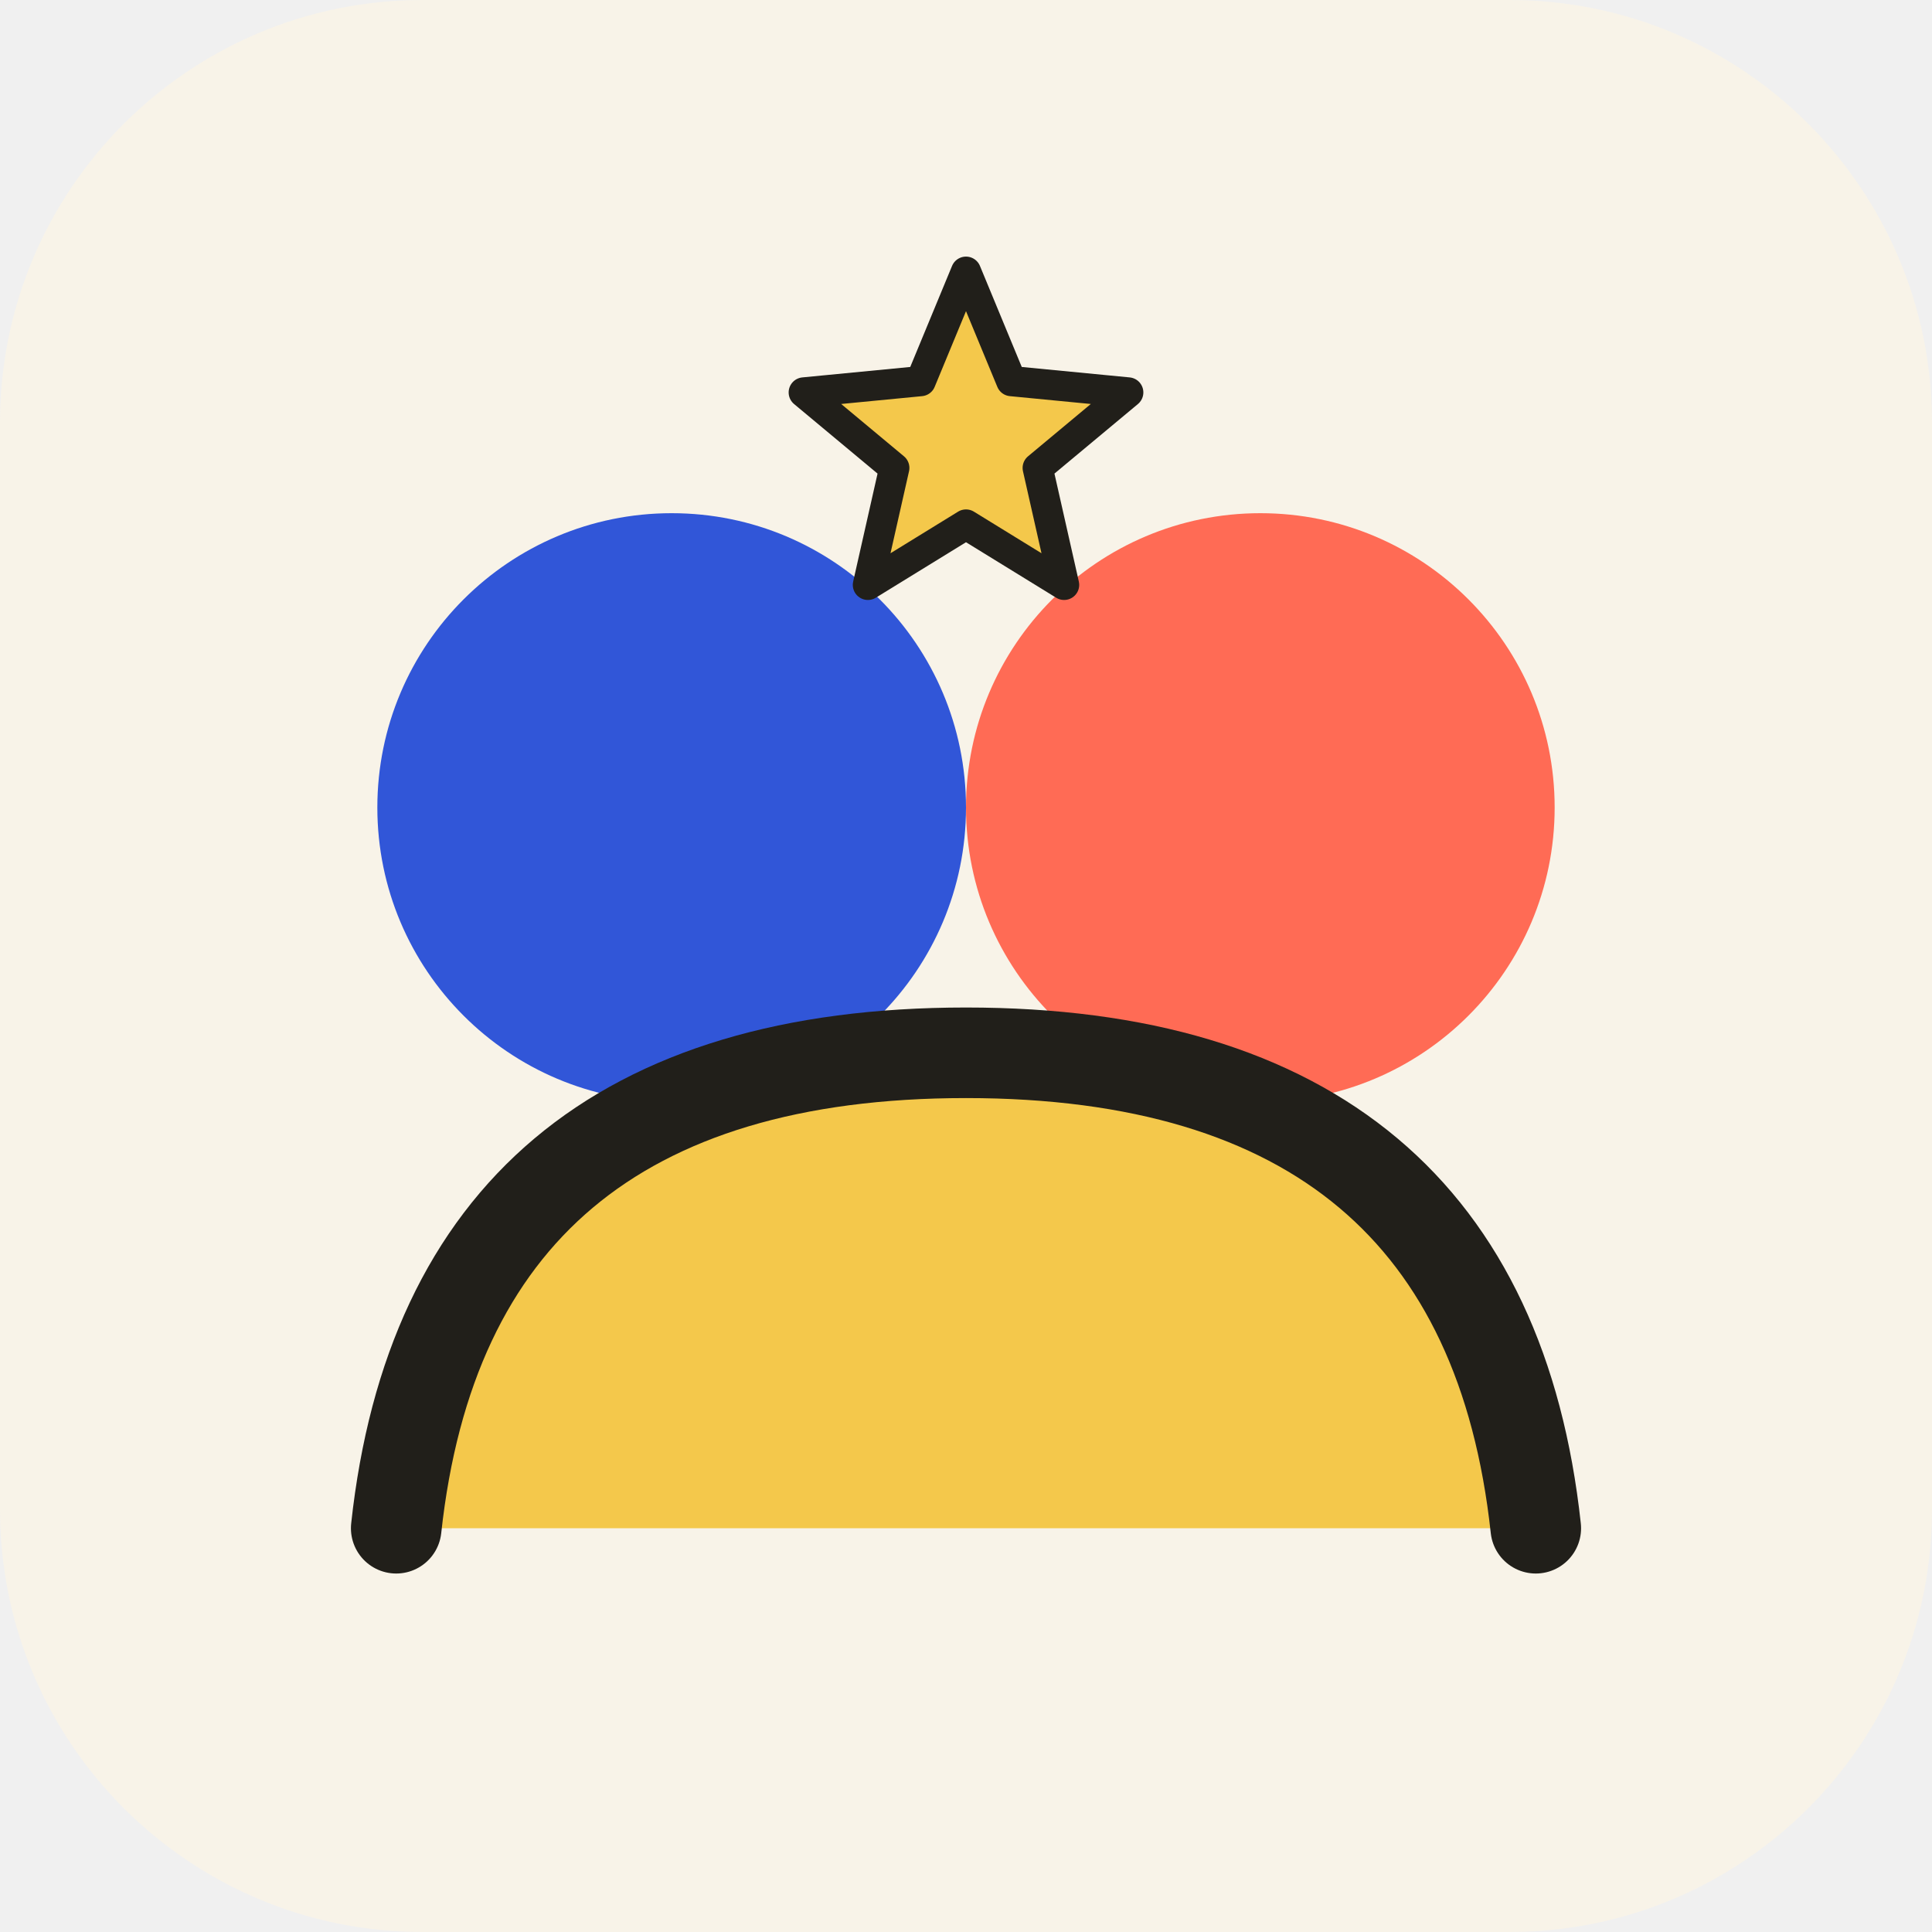
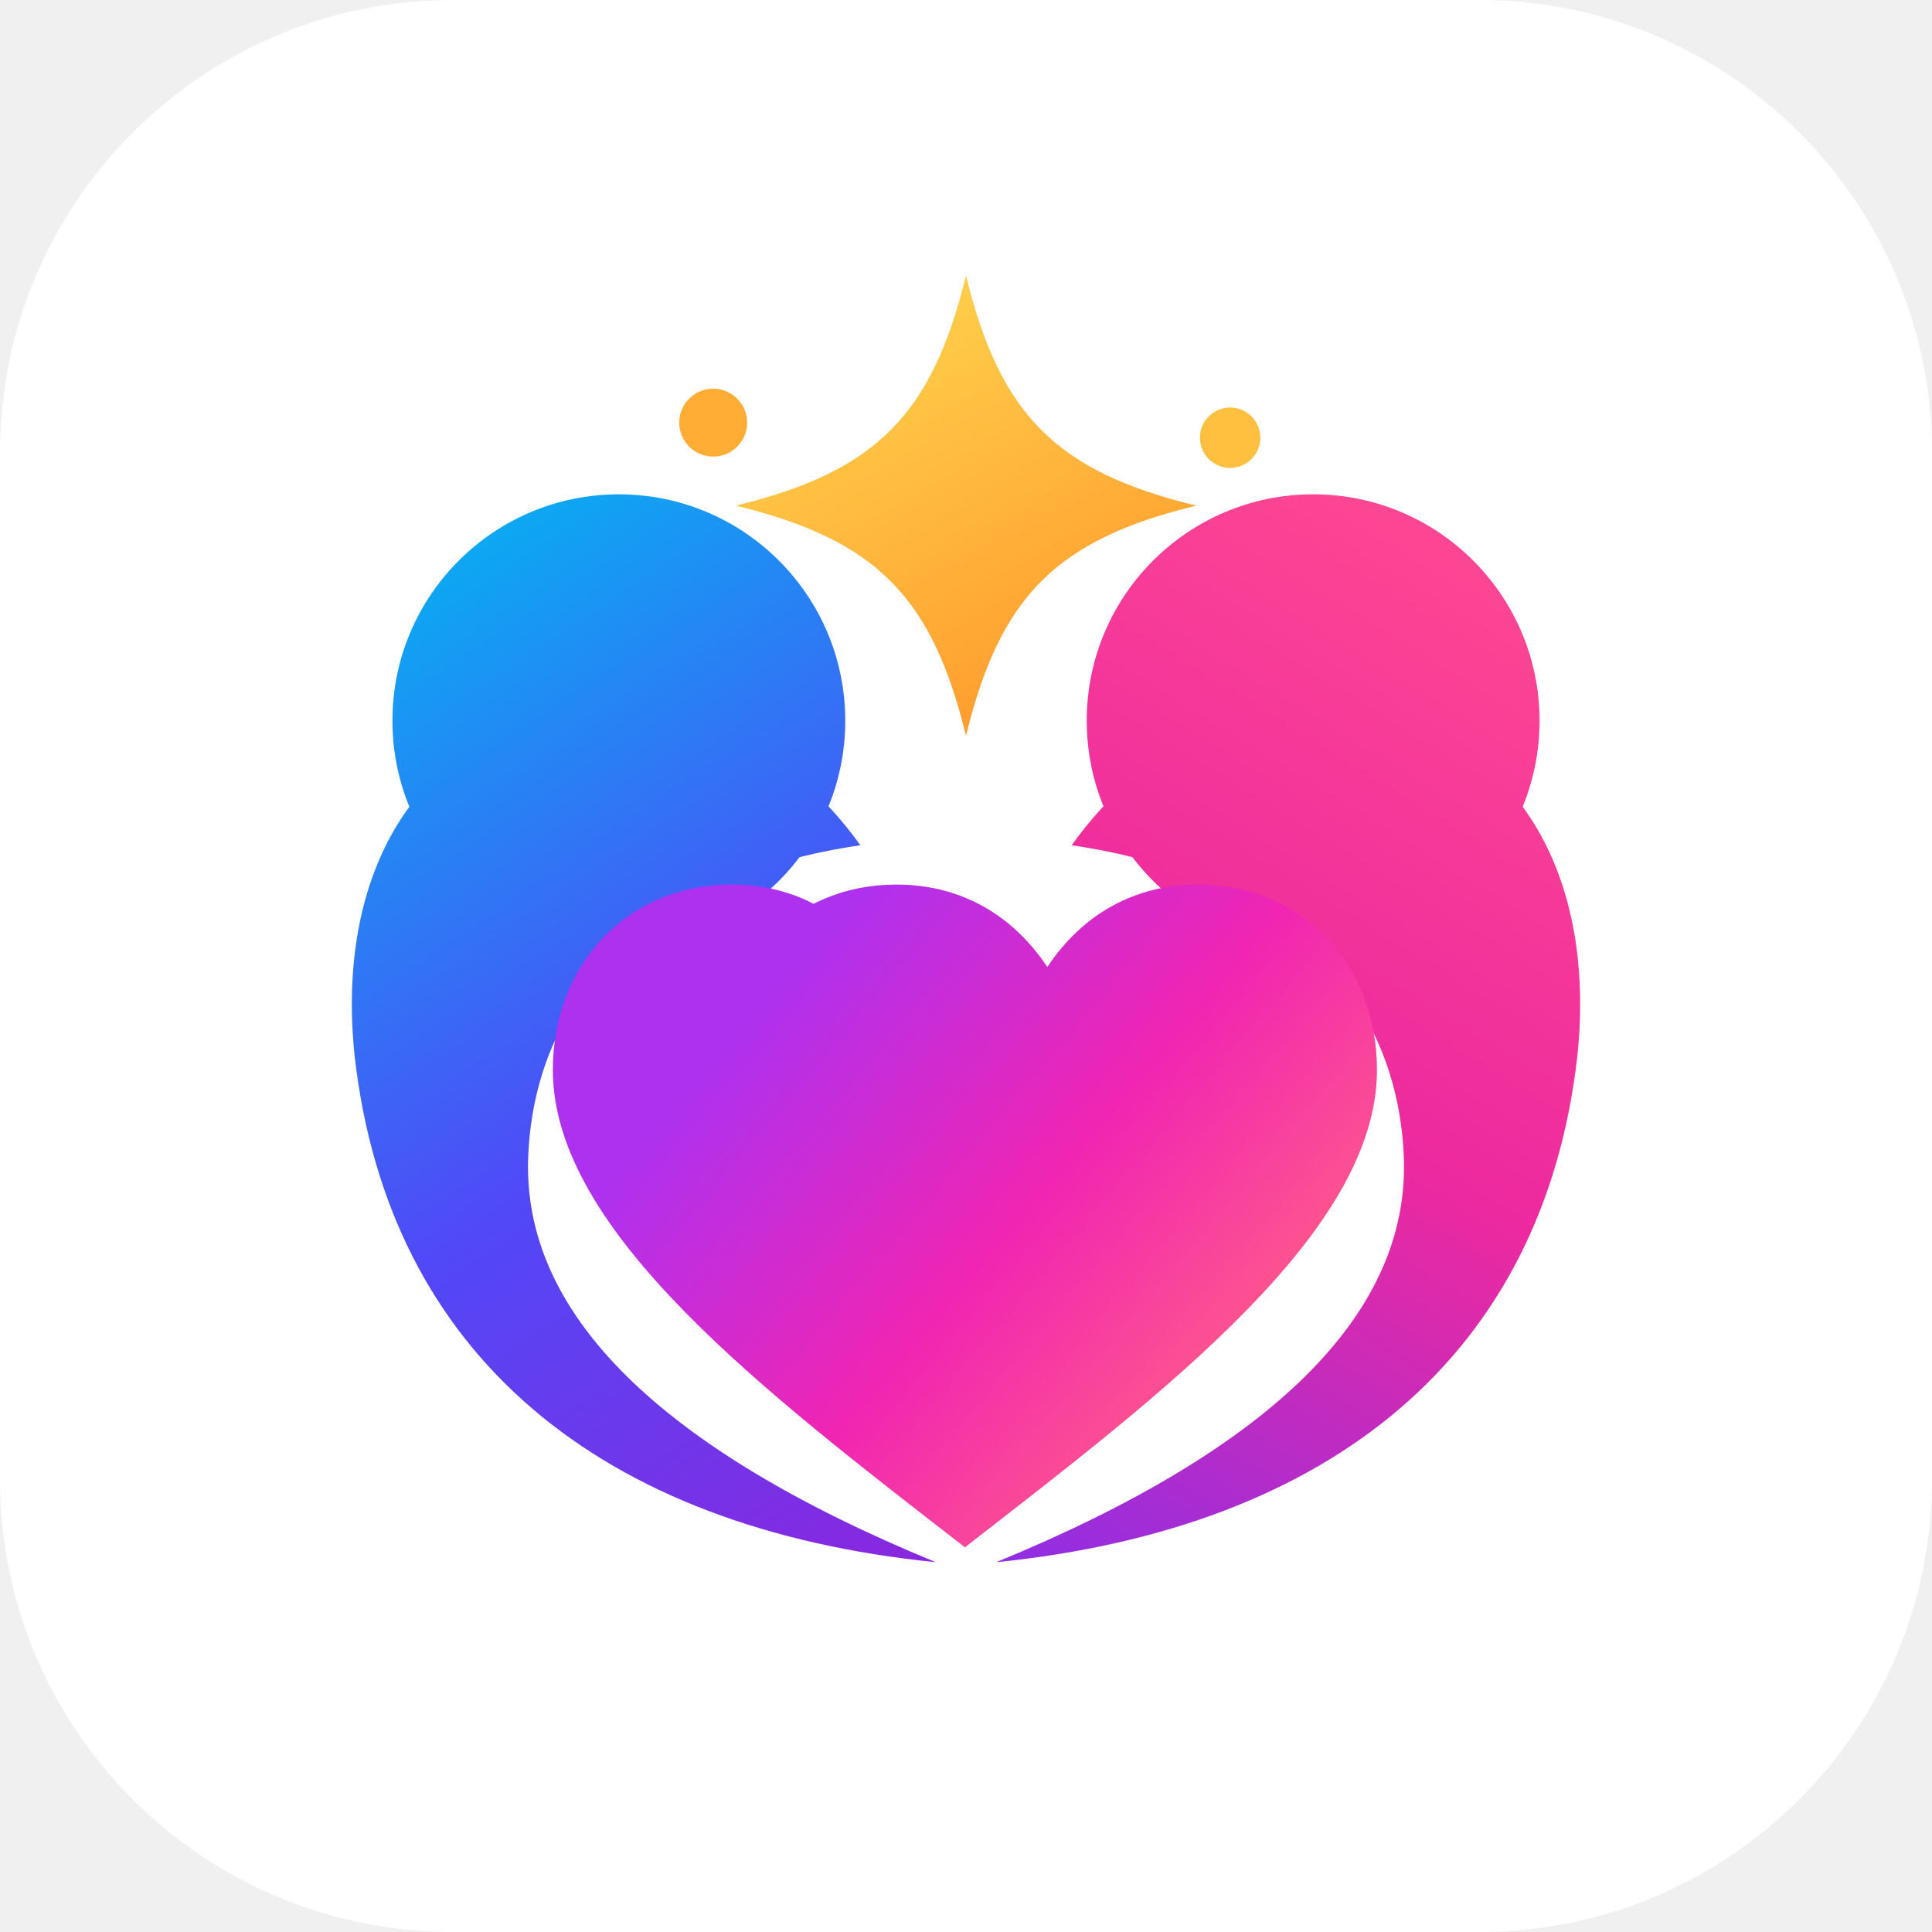
<svg xmlns="http://www.w3.org/2000/svg" viewBox="0 0 512 512">
-   <rect width="512" height="512" rx="112" fill="#f8f3e8" />
-   <circle cx="178" cy="214" r="78" fill="#3156d8" />
-   <circle cx="334" cy="214" r="78" fill="#ff6b55" />
-   <path d="M105 405c9-83 59-126 151-126s142 43 151 126" fill="#f4c84b" stroke="#211f1a" stroke-width="24" stroke-linecap="round" />
-   <path d="M256 72l12 29 31 3-24 20 7 31-26-16-26 16 7-31-24-20 31-3z" fill="#f4c84b" stroke="#211f1a" stroke-width="8" stroke-linejoin="round" />
+   <defs>
+     <linearGradient id="left" x1="98" y1="130" x2="279" y2="400" gradientUnits="userSpaceOnUse">
+       <stop stop-color="#00b9f2" />
+       <stop offset=".55" stop-color="#5148f7" />
+       <stop offset="1" stop-color="#8d25dd" />
+     </linearGradient>
+     <linearGradient id="right" x1="414" y1="135" x2="245" y2="410" gradientUnits="userSpaceOnUse">
+       <stop stop-color="#ff4b91" />
+       <stop offset=".52" stop-color="#ed299f" />
+       <stop offset="1" stop-color="#8b2ee7" />
+     </linearGradient>
+     <linearGradient id="heart" x1="189" y1="280" x2="325" y2="395" gradientUnits="userSpaceOnUse">
+       <stop stop-color="#ae31ef" />
+       <stop offset=".55" stop-color="#f125b2" />
+       <stop offset="1" stop-color="#ff5a8b" />
+     </linearGradient>
+     <linearGradient id="spark" x1="230" y1="75" x2="285" y2="175" gradientUnits="userSpaceOnUse">
+       <stop stop-color="#ffd34d" />
+       <stop offset="1" stop-color="#ff9f2f" />
+     </linearGradient>
+   </defs>
+   <rect width="512" height="512" rx="120" fill="#fff" />
+   <circle cx="164" cy="191" r="60" fill="url(#left)" />
+   <circle cx="348" cy="191" r="60" fill="url(#right)" />
+   <path d="M248 414c-89-9-145-55-154-134-5-47 15-83 54-91 30-6 60 7 80 35-55 8-86 39-88 82-2 42 35 78 108 108z" fill="url(#left)" />
+   <path d="M264 414c89-9 145-55 154-134 5-47-15-83-54-91-30-6-60 7-80 35 55 8 86 39 88 82 2 42-35 78-108 108z" fill="url(#right)" />
+   <path d="M256 394c-10-10-72-57-72-104 0-31 22-54 52-54 19 0 34 9 44 24 10-15 25-24 44-24 30 0 52 23 52 54 0 47-62 94-120 139-58-45-120-92-120-139 0-31 22-54 52-54 19 0 34 9 44 24" fill="url(#heart)" transform="translate(0 -4) scale(.91) translate(25 26)" />
+   <path d="M256 73c9 37 24 52 61 61-37 9-52 24-61 61-9-37-24-52-61-61 37-9 52-24 61-61z" fill="url(#spark)" />
+   <circle cx="189" cy="112" r="9" fill="#ffad35" />
+   <circle cx="326" cy="116" r="8" fill="#ffbf3f" />
</svg>
